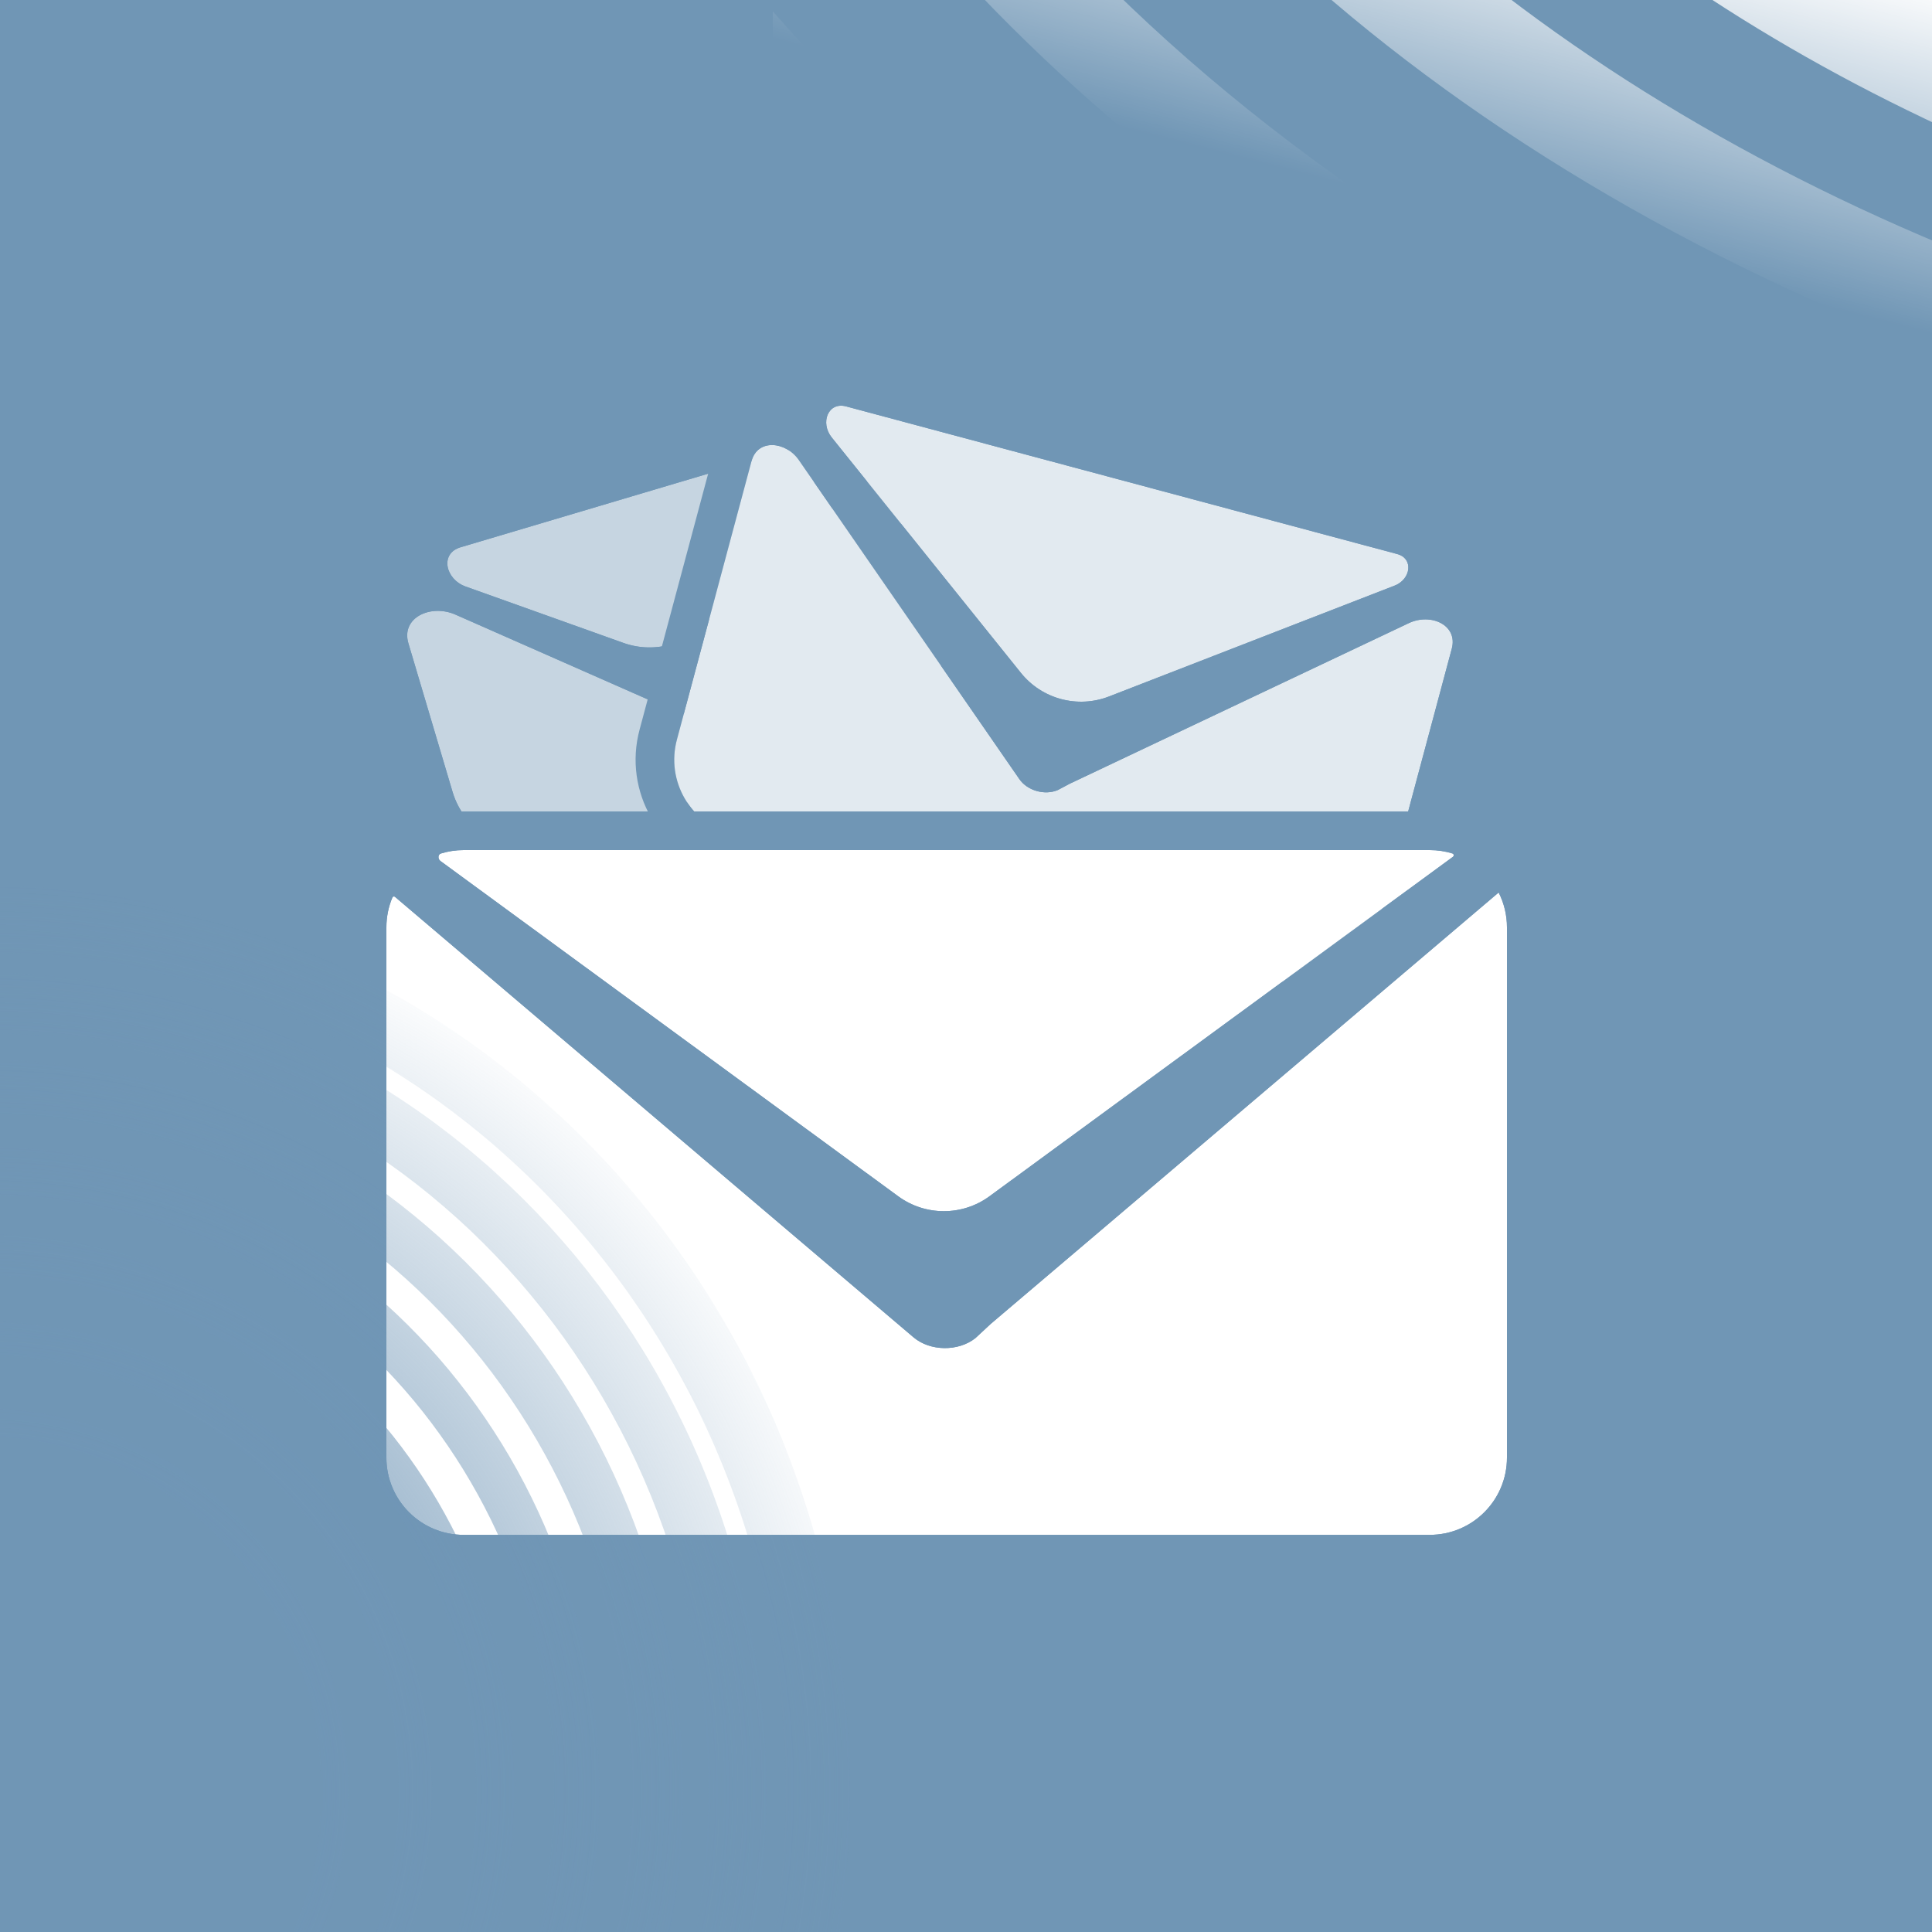
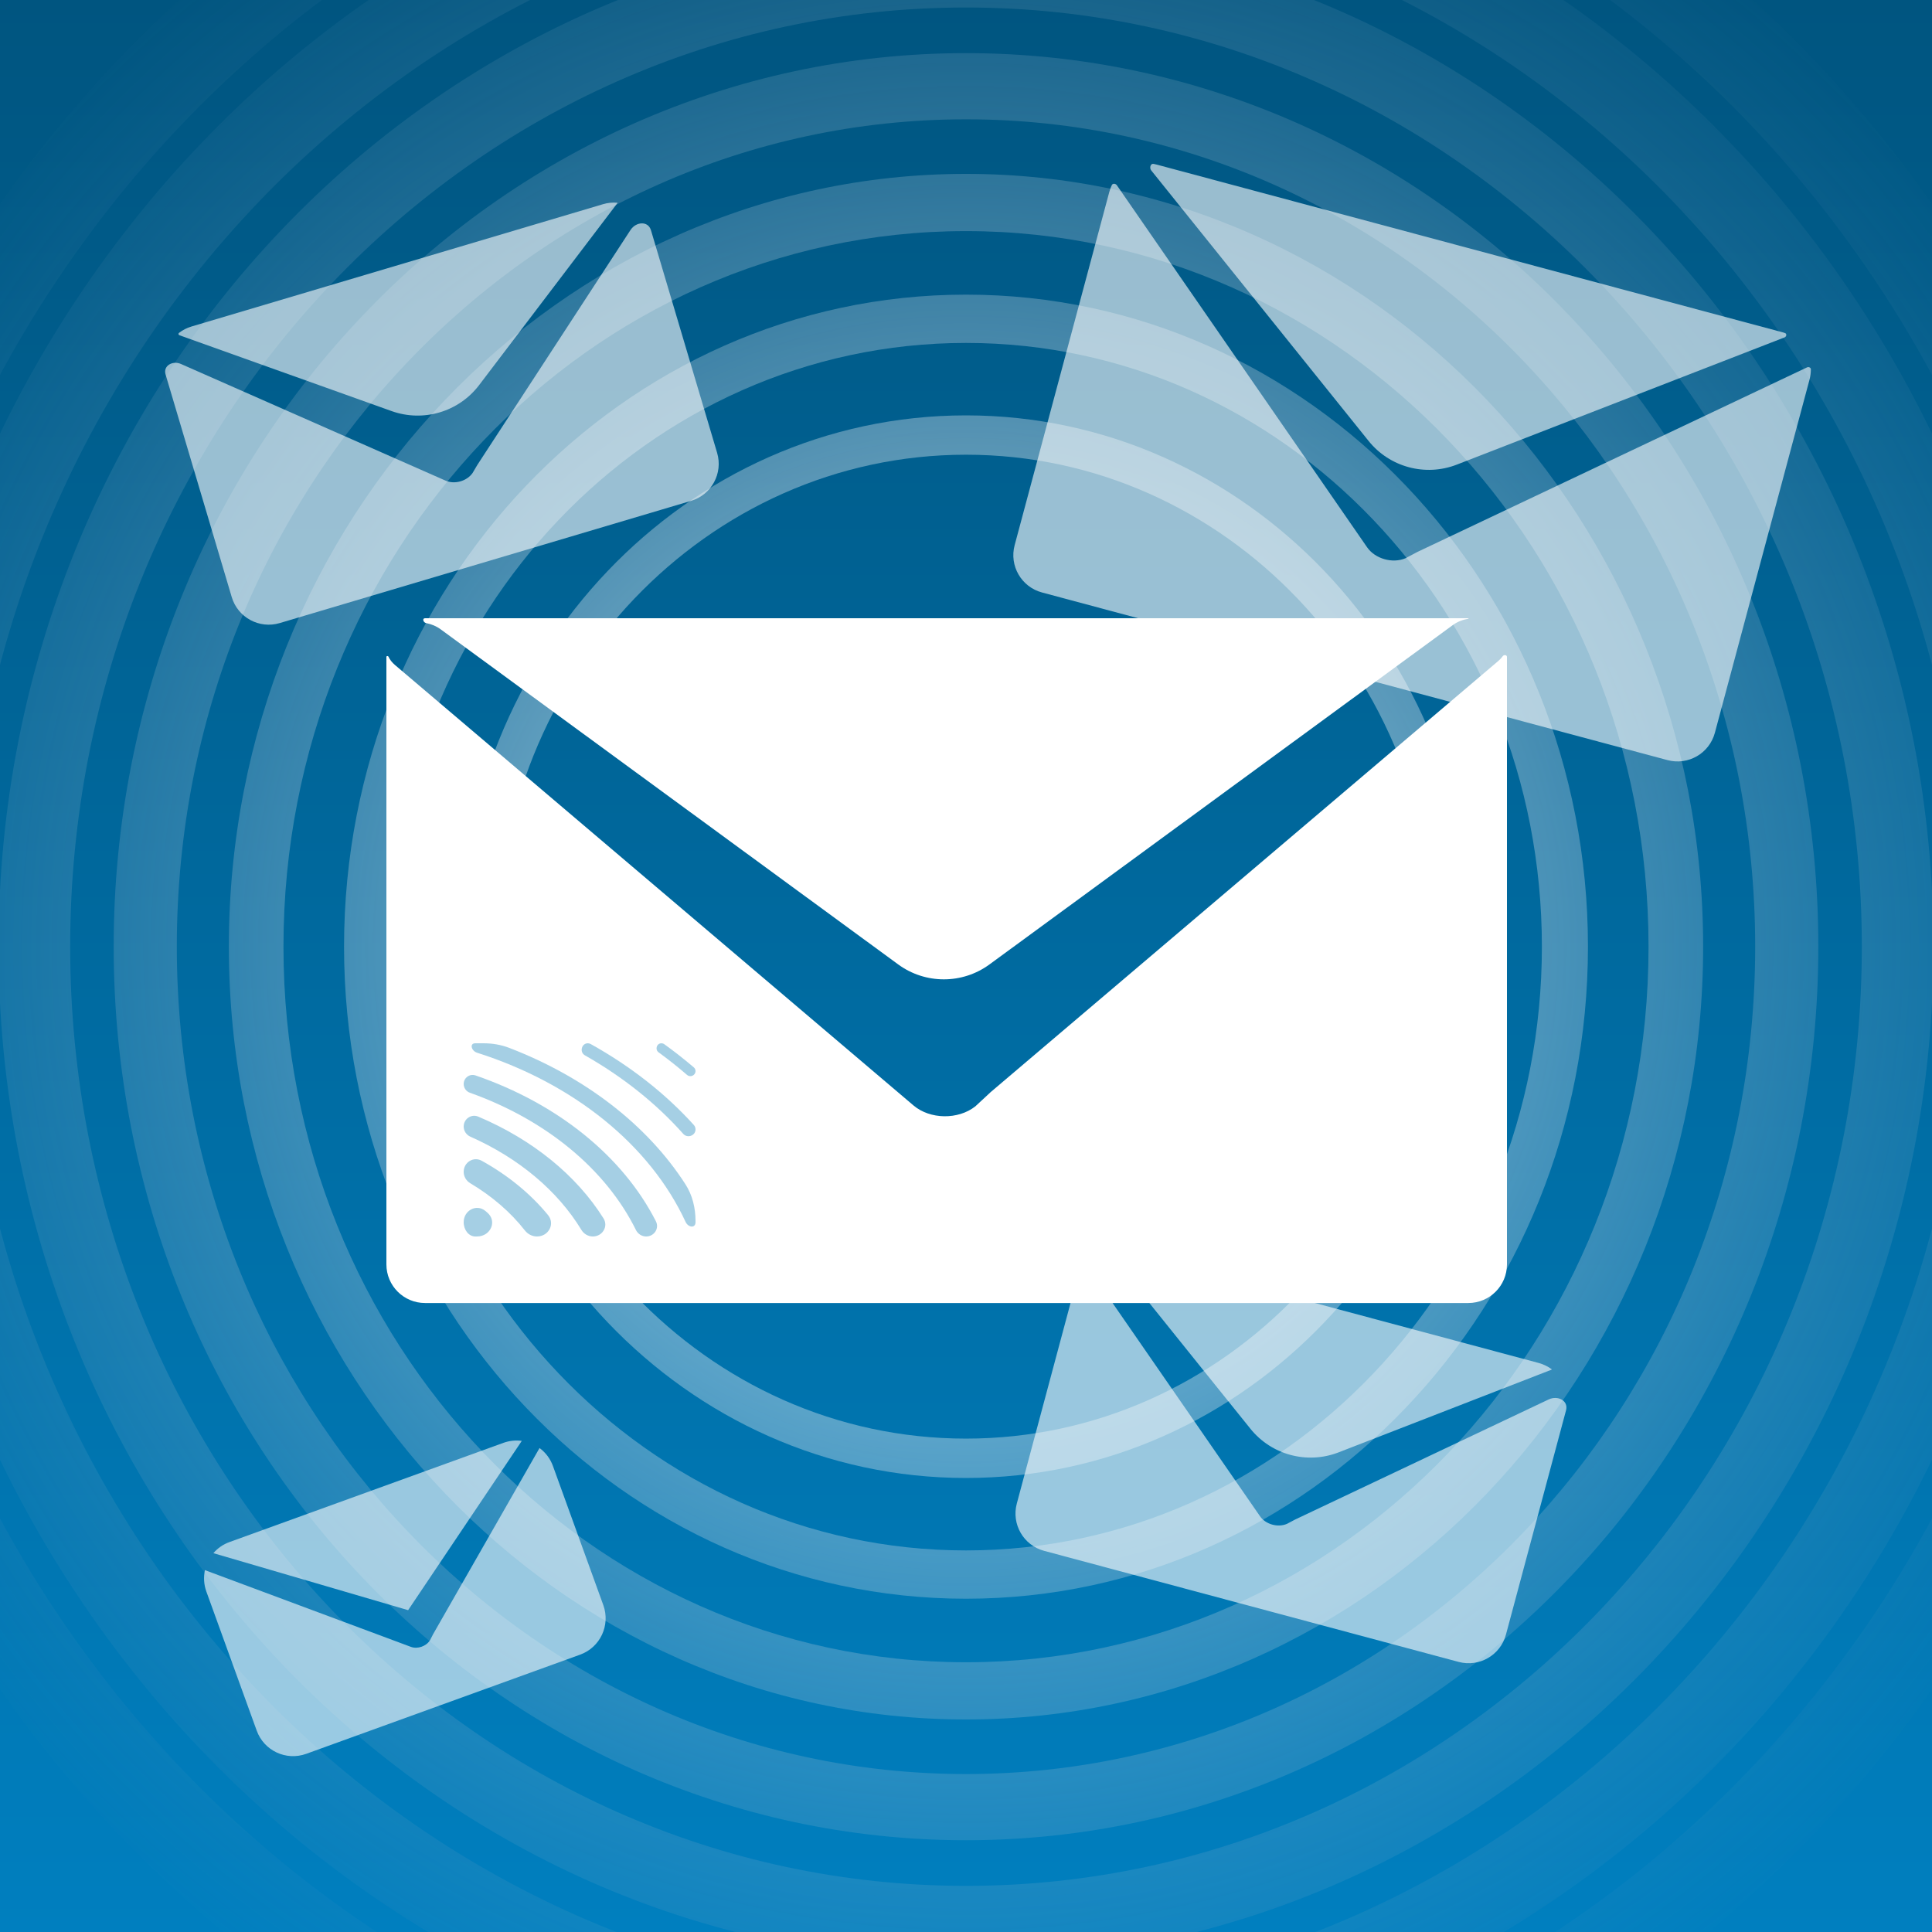
<svg xmlns="http://www.w3.org/2000/svg" width="50" height="50" viewBox="0 0 50 50" fill="none">
-   <rect width="50" height="50" fill="#00437C" />
-   <rect width="50" height="50" fill="white" fill-opacity="0.2" />
-   <g clip-path="url(#clip0_231:7756)">
-     <rect width="50" height="50" fill="white" fill-opacity="0.3" />
-     <mask id="path-1-outside-1_231:7756" maskUnits="userSpaceOnUse" x="8.757" y="9.502" width="18.471" height="15.102" fill="black">
-       <rect fill="white" x="8.757" y="9.502" width="18.471" height="15.102" />
-       <path fill-rule="evenodd" clip-rule="evenodd" d="M11.787 15.906C11.149 15.625 10.371 15.982 10.57 16.651V16.651L11.712 20.493C12.026 21.552 13.14 22.155 14.199 21.841L22.927 19.247C23.985 18.932 24.589 17.819 24.274 16.76L23.132 12.917V12.917C22.927 12.226 22.049 12.364 21.655 12.968L18.353 18.033L18.229 18.243C18.081 18.453 17.765 18.542 17.532 18.439L11.787 15.906ZM11.917 14.164C11.379 14.324 11.523 14.991 12.052 15.18L14.454 16.038L16.135 16.639C16.956 16.932 17.873 16.66 18.4 15.966L21.072 12.449C21.396 12.023 21.159 11.417 20.645 11.57V11.57L11.917 14.164V14.164Z" />
-     </mask>
-     <path fill-rule="evenodd" clip-rule="evenodd" d="M11.787 15.906C11.149 15.625 10.371 15.982 10.57 16.651V16.651L11.712 20.493C12.026 21.552 13.14 22.155 14.199 21.841L22.927 19.247C23.985 18.932 24.589 17.819 24.274 16.76L23.132 12.917V12.917C22.927 12.226 22.049 12.364 21.655 12.968L18.353 18.033L18.229 18.243C18.081 18.453 17.765 18.542 17.532 18.439L11.787 15.906ZM11.917 14.164C11.379 14.324 11.523 14.991 12.052 15.18L14.454 16.038L16.135 16.639C16.956 16.932 17.873 16.66 18.4 15.966L21.072 12.449C21.396 12.023 21.159 11.417 20.645 11.57V11.57L11.917 14.164V14.164Z" fill="white" fill-opacity="0.6" />
-     <path d="M18.353 18.033L17.515 17.486L17.503 17.506L17.491 17.525L18.353 18.033ZM18.229 18.243L19.046 18.819L19.07 18.786L19.091 18.751L18.229 18.243ZM17.532 18.439L17.129 19.354L17.129 19.354L17.532 18.439ZM14.454 16.038L14.79 15.096L14.79 15.096L14.454 16.038ZM21.072 12.449L20.276 11.844L21.072 12.449ZM16.135 16.639L15.798 17.581L15.798 17.581L16.135 16.639ZM18.4 15.966L19.196 16.571L18.4 15.966ZM21.655 12.968L22.493 13.514L21.655 12.968ZM12.67 20.208L11.528 16.366L9.611 16.935L10.753 20.778L12.67 20.208ZM13.914 20.882C13.384 21.039 12.828 20.738 12.67 20.208L10.753 20.778C11.225 22.366 12.895 23.271 14.483 22.799L13.914 20.882ZM22.642 18.288L13.914 20.882L14.483 22.799L23.212 20.205L22.642 18.288ZM23.316 17.045C23.473 17.574 23.171 18.131 22.642 18.288L23.212 20.205C24.8 19.733 25.705 18.063 25.233 16.475L23.316 17.045ZM22.174 13.202L23.316 17.045L25.233 16.475L24.091 12.632L22.174 13.202ZM20.818 12.422L17.515 17.486L19.191 18.579L22.493 13.514L20.818 12.422ZM17.491 17.525L17.367 17.736L19.091 18.751L19.215 18.54L17.491 17.525ZM17.412 17.667C17.49 17.556 17.583 17.512 17.642 17.496C17.7 17.479 17.806 17.467 17.936 17.524L17.129 19.354C17.803 19.651 18.628 19.413 19.046 18.819L17.412 17.667ZM17.936 17.524L12.191 14.991L11.384 16.821L17.129 19.354L17.936 17.524ZM11.716 16.121L14.117 16.98L14.79 15.096L12.389 14.238L11.716 16.121ZM14.117 16.98L15.798 17.581L16.471 15.697L14.79 15.096L14.117 16.98ZM19.196 16.571L21.868 13.054L20.276 11.844L17.604 15.361L19.196 16.571ZM12.202 15.122L20.93 12.528L20.36 10.611L11.632 13.205L12.202 15.122ZM21.868 13.054C22.234 12.573 22.33 11.929 22.086 11.384C21.96 11.104 21.735 10.835 21.399 10.678C21.057 10.517 20.689 10.513 20.36 10.611L20.93 12.528C20.858 12.55 20.713 12.565 20.549 12.488C20.393 12.415 20.302 12.295 20.26 12.201C20.182 12.027 20.235 11.899 20.276 11.844L21.868 13.054ZM15.798 17.581C17.03 18.021 18.405 17.612 19.196 16.571L17.604 15.361C17.34 15.708 16.882 15.844 16.471 15.697L15.798 17.581ZM24.091 12.632C23.978 12.254 23.749 11.923 23.408 11.705C23.076 11.493 22.709 11.434 22.384 11.46C21.756 11.51 21.169 11.882 20.818 12.422L22.493 13.514C22.509 13.49 22.53 13.47 22.549 13.458C22.571 13.445 22.573 13.451 22.544 13.453C22.514 13.456 22.429 13.453 22.332 13.391C22.225 13.323 22.183 13.234 22.174 13.202L24.091 12.632ZM12.389 14.238C12.438 14.256 12.542 14.321 12.571 14.497C12.587 14.594 12.579 14.74 12.489 14.886C12.396 15.038 12.268 15.102 12.202 15.122L11.632 13.205C11.297 13.305 10.985 13.513 10.784 13.841C10.587 14.163 10.547 14.517 10.598 14.825C10.697 15.421 11.137 15.915 11.716 16.121L12.389 14.238ZM11.528 16.366C11.539 16.403 11.552 16.503 11.499 16.621C11.451 16.729 11.38 16.78 11.348 16.798C11.318 16.814 11.309 16.81 11.328 16.809C11.343 16.809 11.364 16.812 11.384 16.821L12.191 14.991C11.61 14.735 10.926 14.746 10.382 15.047C10.1 15.202 9.832 15.451 9.673 15.805C9.511 16.168 9.501 16.564 9.611 16.935L11.528 16.366Z" fill="#7096B5" mask="url(#path-1-outside-1_231:7756)" />
-     <mask id="path-3-outside-2_231:7756" maskUnits="userSpaceOnUse" x="15.637" y="8.775" width="23.908" height="18.958" fill="black">
-       <rect fill="white" x="15.637" y="8.775" width="23.908" height="18.958" />
-       <path fill-rule="evenodd" clip-rule="evenodd" d="M20.674 11.908C20.333 11.415 19.605 11.353 19.45 11.932V11.932L17.518 19.143C17.232 20.21 17.865 21.306 18.932 21.592L33.19 25.413C34.257 25.699 35.354 25.065 35.64 23.998L37.572 16.788V16.788C37.736 16.176 37.031 15.856 36.459 16.127L27.686 20.282L27.377 20.446C27.04 20.591 26.587 20.463 26.381 20.163L20.674 11.908ZM21.899 10.518C21.43 10.392 21.22 10.941 21.524 11.32L24.423 14.928L26.42 17.413C26.966 18.093 27.89 18.34 28.703 18.024L36.094 15.155C36.513 14.992 36.592 14.454 36.157 14.338V14.338L21.899 10.518V10.518Z" />
-     </mask>
-     <path fill-rule="evenodd" clip-rule="evenodd" d="M20.674 11.908C20.333 11.415 19.605 11.353 19.45 11.932V11.932L17.518 19.143C17.232 20.21 17.865 21.306 18.932 21.592L33.19 25.413C34.257 25.699 35.354 25.065 35.64 23.998L37.572 16.788V16.788C37.736 16.176 37.031 15.856 36.459 16.127L27.686 20.282L27.377 20.446C27.04 20.591 26.587 20.463 26.381 20.163L20.674 11.908ZM21.899 10.518C21.43 10.392 21.22 10.941 21.524 11.32L24.423 14.928L26.42 17.413C26.966 18.093 27.89 18.34 28.703 18.024L36.094 15.155C36.513 14.992 36.592 14.454 36.157 14.338V14.338L21.899 10.518V10.518Z" fill="#E2EAF0" />
-     <path d="M35.64 23.998L34.674 23.74L35.64 23.998ZM27.686 20.282L27.258 19.378L27.238 19.388L27.217 19.399L27.686 20.282ZM27.377 20.446L27.772 21.365L27.81 21.348L27.846 21.329L27.377 20.446ZM26.381 20.163L27.203 19.595L27.203 19.595L26.381 20.163ZM24.423 14.928L25.203 14.301L25.203 14.301L24.423 14.928ZM36.094 15.155L35.732 14.223L36.094 15.155ZM26.42 17.413L25.64 18.039L26.42 17.413ZM18.484 19.401L20.416 12.191L18.484 11.673L16.552 18.884L18.484 19.401ZM19.191 20.626C18.657 20.483 18.341 19.935 18.484 19.401L16.552 18.884C16.123 20.484 17.073 22.129 18.673 22.558L19.191 20.626ZM33.449 24.447L19.191 20.626L18.673 22.558L32.931 26.379L33.449 24.447ZM34.674 23.74C34.531 24.273 33.982 24.59 33.449 24.447L32.931 26.379C34.532 26.807 36.177 25.858 36.605 24.257L34.674 23.74ZM36.606 16.529L34.674 23.74L36.605 24.257L38.538 17.046L36.606 16.529ZM36.031 15.223L27.258 19.378L28.114 21.186L36.887 17.031L36.031 15.223ZM27.217 19.399L26.909 19.562L27.846 21.329L28.155 21.165L27.217 19.399ZM26.982 19.527C27.021 19.51 27.052 19.506 27.069 19.506C27.085 19.505 27.096 19.507 27.103 19.509C27.11 19.511 27.121 19.515 27.136 19.525C27.151 19.536 27.177 19.557 27.203 19.595L25.558 20.732C26.039 21.428 27.003 21.695 27.772 21.365L26.982 19.527ZM27.203 19.595L21.496 11.339L19.851 12.476L25.558 20.732L27.203 19.595ZM20.745 11.946L23.644 15.554L25.203 14.301L22.304 10.694L20.745 11.946ZM23.644 15.554L25.64 18.039L27.2 16.786L25.203 14.301L23.644 15.554ZM29.065 18.957L36.456 16.087L35.732 14.223L28.341 17.092L29.065 18.957ZM21.64 11.484L35.899 15.304L36.416 13.372L22.158 9.552L21.64 11.484ZM36.456 16.087C36.989 15.88 37.38 15.402 37.44 14.834C37.471 14.543 37.412 14.217 37.217 13.93C37.018 13.637 36.726 13.455 36.416 13.372L35.899 15.304C35.806 15.279 35.667 15.208 35.562 15.054C35.461 14.905 35.438 14.746 35.451 14.625C35.475 14.395 35.618 14.267 35.732 14.223L36.456 16.087ZM25.64 18.039C26.46 19.059 27.845 19.43 29.065 18.957L28.341 17.092C27.934 17.25 27.473 17.126 27.2 16.786L25.64 18.039ZM38.538 17.046C38.633 16.69 38.615 16.312 38.454 15.967C38.298 15.63 38.039 15.393 37.766 15.246C37.238 14.961 36.582 14.962 36.031 15.223L36.887 17.031C36.907 17.021 36.89 17.046 36.816 17.006C36.771 16.982 36.693 16.923 36.641 16.81C36.584 16.688 36.592 16.58 36.606 16.529L38.538 17.046ZM22.304 10.694C22.366 10.771 22.425 10.93 22.34 11.127C22.294 11.232 22.2 11.356 22.041 11.434C21.876 11.515 21.724 11.506 21.64 11.484L22.158 9.552C21.84 9.466 21.486 9.479 21.159 9.639C20.838 9.797 20.622 10.059 20.504 10.333C20.273 10.867 20.378 11.49 20.745 11.946L22.304 10.694ZM20.416 12.191C20.4 12.249 20.35 12.35 20.238 12.429C20.134 12.504 20.032 12.519 19.973 12.518C19.916 12.517 19.884 12.502 19.874 12.496C19.861 12.489 19.855 12.482 19.851 12.476L21.496 11.339C21.156 10.848 20.6 10.53 20.012 10.518C19.708 10.512 19.374 10.59 19.079 10.8C18.776 11.015 18.577 11.326 18.484 11.673L20.416 12.191Z" fill="#7096B5" mask="url(#path-3-outside-2_231:7756)" />
-     <mask id="path-5-outside-3_231:7756" maskUnits="userSpaceOnUse" x="9" y="21" width="31" height="20" fill="black">
-       <rect fill="white" x="9" y="21" width="31" height="20" />
-       <path fill-rule="evenodd" clip-rule="evenodd" d="M10.223 23.211C10.201 23.193 10.167 23.199 10.156 23.225C10.055 23.464 10 23.725 10 24V37.722C10 38.827 10.895 39.722 12 39.722H37C38.105 39.722 39 38.827 39 37.722V24C39 23.679 38.924 23.375 38.789 23.106C38.787 23.101 38.781 23.1 38.778 23.104V23.104L25.638 34.264L25.242 34.632C24.797 34.983 24.07 34.973 23.641 34.609L10.223 23.211V23.211ZM11.413 22.088C11.329 22.113 11.329 22.232 11.399 22.283V22.283L18.625 27.575L23.245 30.959C23.948 31.474 24.905 31.474 25.608 30.959L37.601 22.175V22.175C37.633 22.152 37.628 22.1 37.59 22.088C37.404 22.031 37.205 22 37 22H12C11.796 22 11.598 22.031 11.413 22.088Z" />
-     </mask>
-     <path fill-rule="evenodd" clip-rule="evenodd" d="M10.223 23.211C10.201 23.193 10.167 23.199 10.156 23.225C10.055 23.464 10 23.725 10 24V37.722C10 38.827 10.895 39.722 12 39.722H37C38.105 39.722 39 38.827 39 37.722V24C39 23.679 38.924 23.375 38.789 23.106C38.787 23.101 38.781 23.1 38.778 23.104V23.104L25.638 34.264L25.242 34.632C24.797 34.983 24.07 34.973 23.641 34.609L10.223 23.211V23.211ZM11.413 22.088C11.329 22.113 11.329 22.232 11.399 22.283V22.283L18.625 27.575L23.245 30.959C23.948 31.474 24.905 31.474 25.608 30.959L37.601 22.175V22.175C37.633 22.152 37.628 22.1 37.59 22.088C37.404 22.031 37.205 22 37 22H12C11.796 22 11.598 22.031 11.413 22.088Z" fill="white" />
-     <path d="M25.638 34.264L24.991 33.502L24.973 33.516L24.957 33.532L25.638 34.264ZM25.242 34.632L25.862 35.417L25.894 35.392L25.924 35.364L25.242 34.632ZM23.641 34.609L22.994 35.371L22.994 35.371L23.641 34.609ZM18.625 27.575L18.034 28.382L18.034 28.382L18.625 27.575ZM37.59 22.088L37.295 23.044L37.59 22.088ZM38.789 23.106L37.895 23.553L38.789 23.106ZM23.245 30.959L23.836 30.152L23.245 30.959ZM11 24C11 23.861 11.028 23.731 11.077 23.613L9.234 22.838C9.083 23.196 9 23.59 9 24H11ZM11 37.722V24H9V37.722H11ZM12 38.722C11.448 38.722 11 38.275 11 37.722H9C9 39.379 10.343 40.722 12 40.722V38.722ZM37 38.722H12V40.722H37V38.722ZM38 37.722C38 38.275 37.552 38.722 37 38.722V40.722C38.657 40.722 40 39.379 40 37.722H38ZM38 24V37.722H40V24H38ZM37.895 23.553C37.962 23.687 38 23.837 38 24H40C40 23.52 39.886 23.063 39.684 22.658L37.895 23.553ZM38.13 22.341L24.991 33.502L26.285 35.026L39.425 23.866L38.13 22.341ZM24.957 33.532L24.561 33.9L25.924 35.364L26.319 34.996L24.957 33.532ZM24.623 33.847C24.547 33.907 24.35 33.898 24.288 33.846L22.994 35.371C23.79 36.047 25.047 36.06 25.862 35.417L24.623 33.847ZM24.288 33.846L10.87 22.449L9.575 23.973L22.994 35.371L24.288 33.846ZM10.808 23.09L18.034 28.382L19.215 26.768L11.99 21.477L10.808 23.09ZM18.034 28.382L22.654 31.765L23.836 30.152L19.215 26.768L18.034 28.382ZM26.199 31.765L38.192 22.982L37.01 21.369L25.017 30.152L26.199 31.765ZM37 23C37.104 23 37.203 23.016 37.295 23.044L37.885 21.133C37.604 21.046 37.306 21 37 21V23ZM12 23H37V21H12V23ZM11.706 23.044C11.798 23.015 11.896 23 12 23V21C11.695 21 11.399 21.046 11.12 21.132L11.706 23.044ZM38.192 22.982C38.522 22.741 38.654 22.358 38.615 22.015C38.575 21.66 38.336 21.272 37.885 21.133L37.295 23.044C36.883 22.917 36.664 22.561 36.628 22.24C36.593 21.932 36.712 21.587 37.01 21.369L38.192 22.982ZM11.99 21.477C12.248 21.666 12.359 21.956 12.347 22.221C12.334 22.509 12.152 22.907 11.706 23.044L11.12 21.132C10.59 21.294 10.366 21.763 10.349 22.13C10.334 22.474 10.479 22.849 10.808 23.09L11.99 21.477ZM39.684 22.658C39.385 22.062 38.618 21.927 38.13 22.341L39.425 23.866C38.945 24.273 38.189 24.141 37.895 23.553L39.684 22.658ZM22.654 31.765C23.709 32.538 25.144 32.538 26.199 31.765L25.017 30.152C24.666 30.409 24.187 30.409 23.836 30.152L22.654 31.765ZM11.077 23.613C10.796 24.283 10.006 24.34 9.575 23.973L10.87 22.449C10.395 22.046 9.538 22.115 9.234 22.838L11.077 23.613Z" fill="#7096B5" mask="url(#path-5-outside-3_231:7756)" />
-     <path d="M25.055 15H27.737C24.967 13.315 22.38 11.486 20 9.531V11.429C21.603 12.675 23.29 13.867 25.055 15Z" fill="url(#paint0_linear_231:7756)" />
-     <path d="M36.481 15H40.711C32.311 11.265 25.213 6.227 20 0.295V3.32C24.483 7.848 30.067 11.805 36.481 15Z" fill="url(#paint1_linear_231:7756)" />
-     <path d="M50.874 15H54.2C54.806 15 55.342 14.667 55.668 14.158C39.037 9.827 26.04 0.286 20.747 -11.622C20.295 -11.259 20 -10.668 20 -10V-7.076C25.944 2.719 37.02 10.626 50.874 15Z" fill="url(#paint2_linear_231:7756)" />
-     <path d="M25.056 -12C29.968 -1.487 41.392 6.971 56 11.05V8.387C43.332 4.553 33.391 -2.847 28.773 -12H25.056Z" fill="url(#paint3_linear_231:7756)" />
-     <path d="M32.709 -12C36.966 -4.272 45.362 2.021 56 5.554V2.35C47.604 -0.785 40.908 -5.852 37.132 -12H32.709Z" fill="url(#paint4_linear_231:7756)" />
-     <path d="M40.548 -12C43.885 -7.05 49.297 -2.916 56 -0.147V-4.034C51.8 -6.114 48.3 -8.838 45.795 -12H40.548Z" fill="url(#paint5_linear_231:7756)" />
-     <path d="M48.733 -12C50.664 -9.802 53.128 -7.857 56 -6.253V-10C56 -11.105 55.194 -12 54.2 -12H48.733Z" fill="url(#paint6_linear_231:7756)" />
-     <path fill-rule="evenodd" clip-rule="evenodd" d="M-0.5 58.524C5.952 58.524 11.183 53.075 11.183 46.354C11.183 39.633 5.952 34.185 -0.5 34.185C-6.952 34.185 -12.183 39.633 -12.183 46.354C-12.183 53.075 -6.952 58.524 -0.5 58.524ZM-0.5 57.622C5.474 57.622 10.317 52.577 10.317 46.354C10.317 40.131 5.474 35.086 -0.5 35.086C-6.474 35.086 -11.317 40.131 -11.317 46.354C-11.317 52.577 -6.474 57.622 -0.5 57.622Z" fill="url(#paint7_radial_231:7756)" />
-     <path fill-rule="evenodd" clip-rule="evenodd" d="M-0.5 56.27C4.757 56.27 9.019 51.831 9.019 46.354C9.019 40.878 4.757 36.438 -0.5 36.438C-5.757 36.438 -10.019 40.878 -10.019 46.354C-10.019 51.831 -5.757 56.27 -0.5 56.27ZM-0.5 55.535C4.368 55.535 8.314 51.425 8.314 46.354C8.314 41.283 4.368 37.173 -0.5 37.173C-5.368 37.173 -9.314 41.283 -9.314 46.354C-9.314 51.425 -5.368 55.535 -0.5 55.535Z" fill="url(#paint8_radial_231:7756)" />
-     <path fill-rule="evenodd" clip-rule="evenodd" d="M-0.5 60.777C7.147 60.777 13.346 54.32 13.346 46.354C13.346 38.389 7.147 31.931 -0.5 31.931C-8.147 31.931 -14.346 38.389 -14.346 46.354C-14.346 54.32 -8.147 60.777 -0.5 60.777ZM-0.5 59.709C6.581 59.709 12.32 53.73 12.32 46.354C12.32 38.978 6.581 32.999 -0.5 32.999C-7.581 32.999 -13.32 38.978 -13.32 46.354C-13.32 53.73 -7.581 59.709 -0.5 59.709Z" fill="url(#paint9_radial_231:7756)" />
-     <path fill-rule="evenodd" clip-rule="evenodd" d="M-0.5 63.031C8.342 63.031 15.51 55.564 15.51 46.354C15.51 37.144 8.342 29.677 -0.5 29.677C-9.342 29.677 -16.51 37.144 -16.51 46.354C-16.51 55.564 -9.342 63.031 -0.5 63.031ZM-0.5 61.795C7.687 61.795 14.324 54.882 14.324 46.354C14.324 37.826 7.687 30.913 -0.5 30.913C-8.687 30.913 -15.324 37.826 -15.324 46.354C-15.324 54.882 -8.687 61.795 -0.5 61.795Z" fill="url(#paint10_radial_231:7756)" />
-     <path fill-rule="evenodd" clip-rule="evenodd" d="M-0.5 65.284C9.537 65.284 17.673 56.809 17.673 46.354C17.673 35.899 9.537 27.424 -0.5 27.424C-10.537 27.424 -18.673 35.899 -18.673 46.354C-18.673 56.809 -10.537 65.284 -0.5 65.284ZM-0.5 63.882C8.793 63.882 16.327 56.035 16.327 46.354C16.327 36.674 8.793 28.826 -0.5 28.826C-9.793 28.826 -17.327 36.674 -17.327 46.354C-17.327 56.035 -9.793 63.882 -0.5 63.882Z" fill="url(#paint11_radial_231:7756)" />
-     <path fill-rule="evenodd" clip-rule="evenodd" d="M-0.5 67.538C10.732 67.538 19.837 58.054 19.837 46.354C19.837 34.655 10.732 25.17 -0.5 25.17C-11.732 25.17 -20.837 34.655 -20.837 46.354C-20.837 58.054 -11.732 67.538 -0.5 67.538ZM-0.5 65.969C9.9 65.969 18.33 57.187 18.33 46.354C18.33 35.521 9.9 26.739 -0.5 26.739C-10.9 26.739 -19.33 35.521 -19.33 46.354C-19.33 57.187 -10.9 65.969 -0.5 65.969Z" fill="url(#paint12_radial_231:7756)" />
-     <path fill-rule="evenodd" clip-rule="evenodd" d="M-0.5 69.792C11.926 69.792 22 59.298 22 46.354C22 33.41 11.926 22.917 -0.5 22.917C-12.926 22.917 -23 33.41 -23 46.354C-23 59.298 -12.926 69.792 -0.5 69.792ZM-0.5 68.055C11.006 68.055 20.333 58.34 20.333 46.354C20.333 34.369 11.006 24.653 -0.5 24.653C-12.006 24.653 -21.333 34.369 -21.333 46.354C-21.333 58.34 -12.006 68.055 -0.5 68.055Z" fill="url(#paint13_radial_231:7756)" />
+   <rect width="50" height="50" fill="url(#paint0_linear_231:7758)" />
+   <g clip-path="url(#clip0_231:7758)">
+     <path fill-rule="evenodd" clip-rule="evenodd" d="M25 41.375C33.89 41.375 41.096 33.82 41.096 24.5C41.096 15.18 33.89 7.625 25 7.625C16.11 7.625 8.904 15.18 8.904 24.5C8.904 33.82 16.11 41.375 25 41.375ZM25 40.125C33.231 40.125 39.904 33.129 39.904 24.5C39.904 15.87 33.231 8.875 25 8.875C16.769 8.875 10.096 15.87 10.096 24.5C10.096 33.129 16.769 40.125 25 40.125Z" fill="url(#paint1_radial_231:7758)" />
+     <path fill-rule="evenodd" clip-rule="evenodd" d="M25 38.25C32.243 38.25 38.115 32.094 38.115 24.5C38.115 16.906 32.243 10.75 25 10.75C17.757 10.75 11.885 16.906 11.885 24.5C11.885 32.094 17.757 38.25 25 38.25ZM25 37.231C31.707 37.231 37.144 31.531 37.144 24.5C37.144 17.469 31.707 11.768 25 11.768C18.293 11.768 12.856 17.469 12.856 24.5C12.856 31.531 18.293 37.231 25 37.231Z" fill="url(#paint2_radial_231:7758)" />
+     <path fill-rule="evenodd" clip-rule="evenodd" d="M25 44.5C35.536 44.5 44.077 35.546 44.077 24.5C44.077 13.454 35.536 4.5 25 4.5C14.464 4.5 5.923 13.454 5.923 24.5C5.923 35.546 14.464 44.5 25 44.5ZM25 43.019C34.755 43.019 42.664 34.727 42.664 24.5C42.664 14.273 34.755 5.981 25 5.981C15.245 5.981 7.336 14.273 7.336 24.5C7.336 34.727 15.245 43.019 25 43.019Z" fill="url(#paint3_radial_231:7758)" />
+     <path fill-rule="evenodd" clip-rule="evenodd" d="M25 47.625C37.182 47.625 47.058 37.272 47.058 24.5C47.058 11.728 37.182 1.375 25 1.375C12.818 1.375 2.942 11.728 2.942 24.5C2.942 37.272 12.818 47.625 25 47.625ZM25 45.912C36.28 45.912 45.424 36.325 45.424 24.5C45.424 12.675 36.28 3.088 25 3.088C13.72 3.088 4.576 12.675 4.576 24.5C4.576 36.325 13.72 45.912 25 45.912Z" fill="url(#paint4_radial_231:7758)" />
+     <path fill-rule="evenodd" clip-rule="evenodd" d="M25 50.75C38.828 50.75 50.038 38.998 50.038 24.5C50.038 10.002 38.828 -1.75 25 -1.75C11.172 -1.75 -0.038 10.002 -0.038 24.5C-0.038 38.998 11.172 50.75 25 50.75ZM25 48.806C37.804 48.806 48.184 37.924 48.184 24.5C48.184 11.076 37.804 0.194 25 0.194C12.196 0.194 1.816 11.076 1.816 24.5C1.816 37.924 12.196 48.806 25 48.806Z" fill="url(#paint5_radial_231:7758)" />
+     <path fill-rule="evenodd" clip-rule="evenodd" d="M25 53.875C40.475 53.875 53.019 40.723 53.019 24.5C53.019 8.277 40.475 -4.875 25 -4.875C9.525 -4.875 -3.019 8.277 -3.019 24.5C-3.019 40.723 9.525 53.875 25 53.875ZM25 51.699C39.328 51.699 50.944 39.522 50.944 24.5C50.944 9.478 39.328 -2.699 25 -2.699C10.672 -2.699 -0.944 9.478 -0.944 24.5C-0.944 39.522 10.672 51.699 25 51.699Z" fill="url(#paint6_radial_231:7758)" />
+     <path fill-rule="evenodd" clip-rule="evenodd" d="M25 57C42.121 57 56 42.449 56 24.5C56 6.551 42.121 -8 25 -8C7.879 -8 -6 6.551 -6 24.5C-6 42.449 7.879 57 25 57ZM25 54.593C40.853 54.593 53.704 41.12 53.704 24.5C53.704 7.88 40.853 -5.593 25 -5.593C9.147 -5.593 -3.704 7.88 -3.704 24.5C-3.704 41.12 9.147 54.593 25 54.593Z" fill="url(#paint7_radial_231:7758)" />
+     <path fill-rule="evenodd" clip-rule="evenodd" d="M4.684 9.42C4.467 9.324 4.217 9.465 4.285 9.692V9.692L5.997 15.452C6.154 15.981 6.711 16.283 7.24 16.125L17.885 12.962C18.415 12.805 18.716 12.248 18.559 11.719L16.847 5.959V5.959C16.773 5.71 16.459 5.735 16.317 5.953L12.353 12.033L12.229 12.243C12.081 12.453 11.765 12.542 11.532 12.439L4.684 9.42ZM4.63 8.617C4.609 8.634 4.618 8.667 4.643 8.676V8.676L8.454 10.038L10.135 10.639C10.956 10.932 11.873 10.66 12.4 9.966L15.979 5.256V5.256C15.982 5.253 15.979 5.247 15.975 5.247C15.853 5.236 15.728 5.248 15.604 5.285L4.959 8.449C4.836 8.485 4.725 8.543 4.63 8.617Z" fill="white" fill-opacity="0.6" />
+     <path fill-rule="evenodd" clip-rule="evenodd" d="M28.352 33.084C28.218 32.889 27.931 32.879 27.87 33.107V33.107L26.315 38.911C26.172 39.445 26.488 39.993 27.022 40.136L37.749 43.01C38.282 43.153 38.831 42.837 38.974 42.303L40.529 36.499V36.499C40.596 36.248 40.315 36.106 40.08 36.217L33.521 39.324L33.305 39.438C33.069 39.539 32.753 39.45 32.609 39.24L28.352 33.084ZM28.726 32.372C28.7 32.375 28.69 32.408 28.706 32.428V32.428L31.241 35.584L32.36 36.975C32.906 37.655 33.83 37.902 34.643 37.587L40.157 35.446V35.446C40.161 35.444 40.161 35.439 40.158 35.436C40.06 35.364 39.947 35.308 39.822 35.274L29.095 32.4C28.971 32.367 28.846 32.358 28.726 32.372Z" fill="white" fill-opacity="0.6" />
+     <path fill-rule="evenodd" clip-rule="evenodd" d="M5.304 40.635C5.265 40.813 5.274 41.004 5.34 41.188L6.644 44.789C6.832 45.309 7.406 45.577 7.925 45.389L15.014 42.822C15.534 42.634 15.802 42.061 15.614 41.541L14.31 37.94C14.24 37.747 14.117 37.588 13.963 37.475L11.21 42.29L11.129 42.448C11.031 42.607 10.805 42.685 10.632 42.62L5.304 40.635ZM5.522 40.196L8.292 41.006L10.562 41.671L13.504 37.29C13.349 37.269 13.187 37.284 13.03 37.34L5.94 39.908C5.772 39.968 5.631 40.069 5.522 40.196Z" fill="white" fill-opacity="0.6" />
+     <path fill-rule="evenodd" clip-rule="evenodd" d="M28.904 4.794C28.872 4.749 28.798 4.74 28.774 4.79C28.747 4.846 28.725 4.904 28.709 4.966L26.259 14.109C26.116 14.642 26.433 15.19 26.966 15.333L43.156 19.672C43.69 19.814 44.238 19.498 44.381 18.964L46.831 9.822C46.854 9.734 46.865 9.646 46.865 9.559C46.865 9.512 46.809 9.488 46.766 9.508V9.508L36.686 14.282L36.377 14.446C36.04 14.591 35.587 14.463 35.38 14.163L28.904 4.794V4.794ZM29.854 4.241C29.773 4.226 29.742 4.347 29.794 4.411V4.411L33.423 8.928L35.42 11.413C35.966 12.092 36.89 12.34 37.703 12.024L46.186 8.731V8.731C46.235 8.712 46.247 8.637 46.197 8.62C46.173 8.611 46.149 8.604 46.123 8.597L29.933 4.259C29.907 4.252 29.881 4.246 29.854 4.241Z" fill="white" fill-opacity="0.6" />
+     <path fill-rule="evenodd" clip-rule="evenodd" d="M10.052 16.993C10.041 16.97 10 16.974 10 17V17V32.722C10 33.275 10.448 33.722 11 33.722H38C38.552 33.722 39 33.275 39 32.722V17V17C39 16.949 38.922 16.939 38.892 16.98C38.861 17.024 38.823 17.065 38.778 17.104L25.638 28.264L25.242 28.632C24.797 28.983 24.07 28.973 23.641 28.609L10.223 17.211C10.146 17.146 10.089 17.072 10.052 16.993ZM11 16C10.921 16 10.953 16.112 11.03 16.126C11.164 16.152 11.291 16.204 11.399 16.283L18.625 21.575L23.245 24.959C23.948 25.474 24.905 25.474 25.608 24.959L37.601 16.175C37.717 16.09 37.856 16.037 38.001 16.013C38.009 16.012 38.008 16 38 16V16H11V16Z" fill="white" />
+     <path d="M17.19 27.023C17.169 27.008 17.143 27 17.117 27V27C16.995 27 16.944 27.161 17.044 27.234C17.3 27.42 17.546 27.616 17.781 27.819C17.866 27.892 18 27.832 18 27.72V27.72C18 27.683 17.984 27.647 17.955 27.623C17.711 27.415 17.456 27.214 17.19 27.023Z" fill="#4DA1CA" fill-opacity="0.5" />
+     <path d="M15.288 27.02C15.265 27.007 15.239 27 15.213 27V27C15.049 27 14.993 27.23 15.136 27.311C16.124 27.873 16.986 28.561 17.682 29.344C17.791 29.466 18 29.392 18 29.229V29.229C18 29.186 17.985 29.146 17.956 29.114C17.225 28.305 16.322 27.596 15.288 27.02Z" fill="#4DA1CA" fill-opacity="0.5" />
+     <path d="M13.174 27.117C12.964 27.037 12.739 27 12.514 27L12.3 27V27C12.145 27 12.199 27.198 12.346 27.244C14.85 28.042 16.824 29.637 17.743 31.623C17.811 31.77 18 31.793 18 31.63V31.63L18 31.599C18 31.264 17.921 30.931 17.739 30.649C16.756 29.12 15.148 27.876 13.174 27.117Z" fill="#4DA1CA" fill-opacity="0.5" />
+     <path d="M16.723 32C16.93 32 17.068 31.79 16.975 31.607C16.117 29.923 14.431 28.564 12.307 27.832C12.155 27.78 12 27.894 12 28.054V28.054C12 28.156 12.065 28.246 12.161 28.28C14.126 28.98 15.679 30.258 16.458 31.832C16.508 31.934 16.61 32 16.723 32V32Z" fill="#4DA1CA" fill-opacity="0.5" />
+     <path d="M15.342 32C15.591 32 15.75 31.74 15.618 31.53C14.916 30.413 13.778 29.491 12.377 28.898C12.196 28.822 12 28.958 12 29.154V29.154C12 29.268 12.069 29.371 12.173 29.417C13.422 29.971 14.43 30.814 15.046 31.829C15.109 31.933 15.22 32 15.342 32V32Z" fill="#4DA1CA" fill-opacity="0.5" />
+     <path d="M13.897 32C14.195 32 14.372 31.678 14.184 31.447C13.733 30.897 13.149 30.418 12.466 30.04C12.252 29.922 12 30.083 12 30.327V30.327C12 30.449 12.067 30.561 12.172 30.623C12.734 30.958 13.214 31.371 13.583 31.843C13.659 31.94 13.774 32 13.897 32V32Z" fill="#4DA1CA" fill-opacity="0.5" />
+     <path d="M12.345 32C12.695 32 12.876 31.606 12.609 31.379C12.594 31.366 12.579 31.353 12.563 31.34C12.33 31.147 12 31.327 12 31.63V31.63C12 31.834 12.134 32 12.3 32L12.345 32Z" fill="#4DA1CA" fill-opacity="0.5" />
  </g>
  <defs>
-     <linearGradient id="paint0_linear_231:7756" x1="56" y1="1" x2="53.808" y2="9.609" gradientUnits="userSpaceOnUse">
-       <stop stop-color="white" />
-       <stop offset="1" stop-color="white" stop-opacity="0" />
+     <linearGradient id="paint0_linear_231:7758" x1="25" y1="0" x2="25" y2="50" gradientUnits="userSpaceOnUse">
+       <stop stop-color="#005580" />
+       <stop offset="1" stop-color="#007FBF" />
    </linearGradient>
-     <linearGradient id="paint1_linear_231:7756" x1="56" y1="1" x2="53.808" y2="9.609" gradientUnits="userSpaceOnUse">
-       <stop stop-color="white" />
-       <stop offset="1" stop-color="white" stop-opacity="0" />
-     </linearGradient>
-     <linearGradient id="paint2_linear_231:7756" x1="56" y1="1" x2="53.808" y2="9.609" gradientUnits="userSpaceOnUse">
-       <stop stop-color="white" />
-       <stop offset="1" stop-color="white" stop-opacity="0" />
-     </linearGradient>
-     <linearGradient id="paint3_linear_231:7756" x1="56" y1="1" x2="53.808" y2="9.609" gradientUnits="userSpaceOnUse">
-       <stop stop-color="white" />
-       <stop offset="1" stop-color="white" stop-opacity="0" />
-     </linearGradient>
-     <linearGradient id="paint4_linear_231:7756" x1="56" y1="1" x2="53.808" y2="9.609" gradientUnits="userSpaceOnUse">
-       <stop stop-color="white" />
-       <stop offset="1" stop-color="white" stop-opacity="0" />
-     </linearGradient>
-     <linearGradient id="paint5_linear_231:7756" x1="56" y1="1" x2="53.808" y2="9.609" gradientUnits="userSpaceOnUse">
-       <stop stop-color="white" />
-       <stop offset="1" stop-color="white" stop-opacity="0" />
-     </linearGradient>
-     <linearGradient id="paint6_linear_231:7756" x1="56" y1="1" x2="53.808" y2="9.609" gradientUnits="userSpaceOnUse">
-       <stop stop-color="white" />
-       <stop offset="1" stop-color="white" stop-opacity="0" />
-     </linearGradient>
-     <radialGradient id="paint7_radial_231:7756" cx="0" cy="0" r="1" gradientUnits="userSpaceOnUse" gradientTransform="translate(-0.5 46.3541) rotate(-47.9013) scale(23.866 23.7873)">
-       <stop offset="0.254" stop-color="#7096B6" />
+     <radialGradient id="paint1_radial_231:7758" cx="0" cy="0" r="1" gradientUnits="userSpaceOnUse" gradientTransform="translate(25 24.5) rotate(-48.0845) scale(32.999 32.8682)">
+       <stop offset="0.254" stop-color="white" stop-opacity="0.48" />
      <stop offset="1" stop-color="#7096B6" stop-opacity="0" />
    </radialGradient>
-     <radialGradient id="paint8_radial_231:7756" cx="0" cy="0" r="1" gradientUnits="userSpaceOnUse" gradientTransform="translate(-0.5 46.3541) rotate(-47.9013) scale(23.866 23.7873)">
-       <stop offset="0.254" stop-color="#7096B6" />
+     <radialGradient id="paint2_radial_231:7758" cx="0" cy="0" r="1" gradientUnits="userSpaceOnUse" gradientTransform="translate(25 24.5) rotate(-48.0845) scale(32.999 32.8682)">
+       <stop offset="0.254" stop-color="white" stop-opacity="0.48" />
      <stop offset="1" stop-color="#7096B6" stop-opacity="0" />
    </radialGradient>
-     <radialGradient id="paint9_radial_231:7756" cx="0" cy="0" r="1" gradientUnits="userSpaceOnUse" gradientTransform="translate(-0.5 46.3541) rotate(-47.9013) scale(23.866 23.7873)">
-       <stop offset="0.254" stop-color="#7096B6" />
+     <radialGradient id="paint3_radial_231:7758" cx="0" cy="0" r="1" gradientUnits="userSpaceOnUse" gradientTransform="translate(25 24.5) rotate(-48.0845) scale(32.999 32.8682)">
+       <stop offset="0.254" stop-color="white" stop-opacity="0.48" />
      <stop offset="1" stop-color="#7096B6" stop-opacity="0" />
    </radialGradient>
-     <radialGradient id="paint10_radial_231:7756" cx="0" cy="0" r="1" gradientUnits="userSpaceOnUse" gradientTransform="translate(-0.5 46.3541) rotate(-47.9013) scale(23.866 23.7873)">
-       <stop offset="0.254" stop-color="#7096B6" />
+     <radialGradient id="paint4_radial_231:7758" cx="0" cy="0" r="1" gradientUnits="userSpaceOnUse" gradientTransform="translate(25 24.5) rotate(-48.0845) scale(32.999 32.8682)">
+       <stop offset="0.254" stop-color="white" stop-opacity="0.48" />
      <stop offset="1" stop-color="#7096B6" stop-opacity="0" />
    </radialGradient>
-     <radialGradient id="paint11_radial_231:7756" cx="0" cy="0" r="1" gradientUnits="userSpaceOnUse" gradientTransform="translate(-0.5 46.3541) rotate(-47.9013) scale(23.866 23.7873)">
-       <stop offset="0.254" stop-color="#7096B6" />
+     <radialGradient id="paint5_radial_231:7758" cx="0" cy="0" r="1" gradientUnits="userSpaceOnUse" gradientTransform="translate(25 24.5) rotate(-48.0845) scale(32.999 32.8682)">
+       <stop offset="0.254" stop-color="white" stop-opacity="0.48" />
      <stop offset="1" stop-color="#7096B6" stop-opacity="0" />
    </radialGradient>
-     <radialGradient id="paint12_radial_231:7756" cx="0" cy="0" r="1" gradientUnits="userSpaceOnUse" gradientTransform="translate(-0.5 46.3541) rotate(-47.9013) scale(23.866 23.7873)">
-       <stop offset="0.254" stop-color="#7096B6" />
+     <radialGradient id="paint6_radial_231:7758" cx="0" cy="0" r="1" gradientUnits="userSpaceOnUse" gradientTransform="translate(25 24.5) rotate(-48.0845) scale(32.999 32.8682)">
+       <stop offset="0.254" stop-color="white" stop-opacity="0.48" />
      <stop offset="1" stop-color="#7096B6" stop-opacity="0" />
    </radialGradient>
-     <radialGradient id="paint13_radial_231:7756" cx="0" cy="0" r="1" gradientUnits="userSpaceOnUse" gradientTransform="translate(-0.5 46.3541) rotate(-47.9013) scale(23.866 23.7873)">
-       <stop offset="0.254" stop-color="#7096B6" />
+     <radialGradient id="paint7_radial_231:7758" cx="0" cy="0" r="1" gradientUnits="userSpaceOnUse" gradientTransform="translate(25 24.5) rotate(-48.0845) scale(32.999 32.8682)">
+       <stop offset="0.254" stop-color="white" stop-opacity="0.48" />
      <stop offset="1" stop-color="#7096B6" stop-opacity="0" />
    </radialGradient>
-     <clipPath id="clip0_231:7756">
+     <clipPath id="clip0_231:7758">
      <rect width="50" height="50" fill="white" />
    </clipPath>
  </defs>
</svg>
